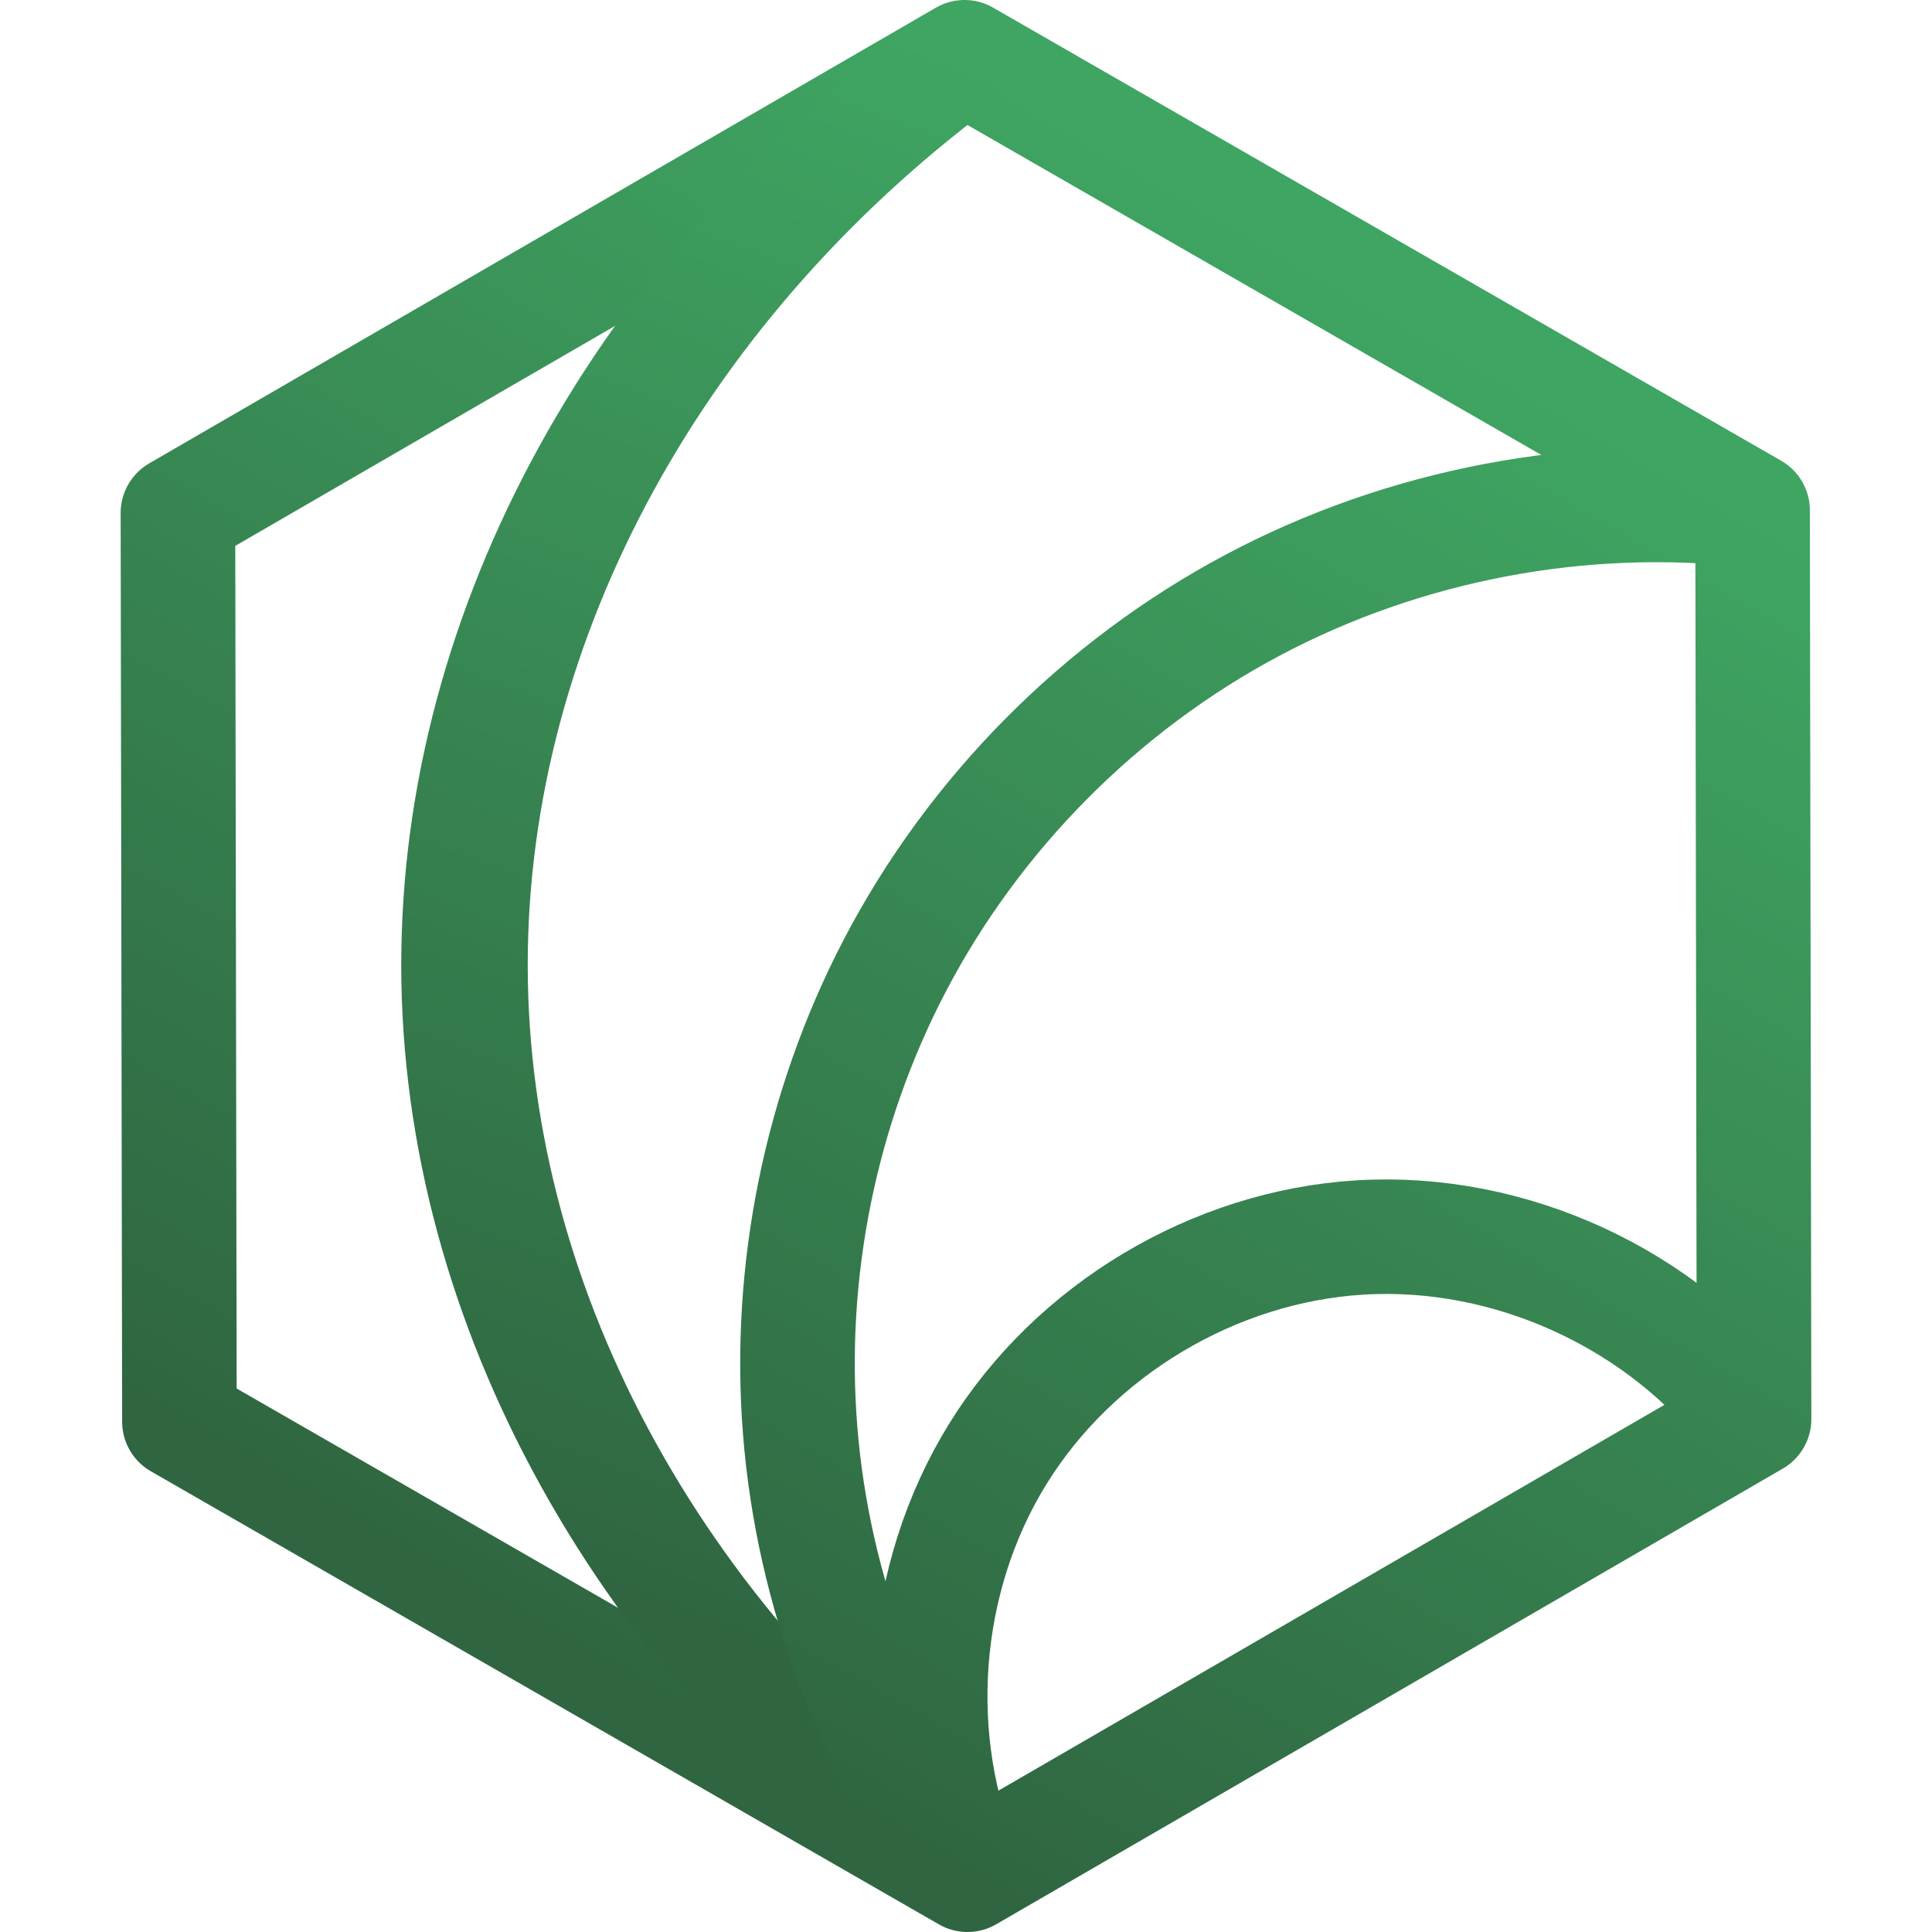
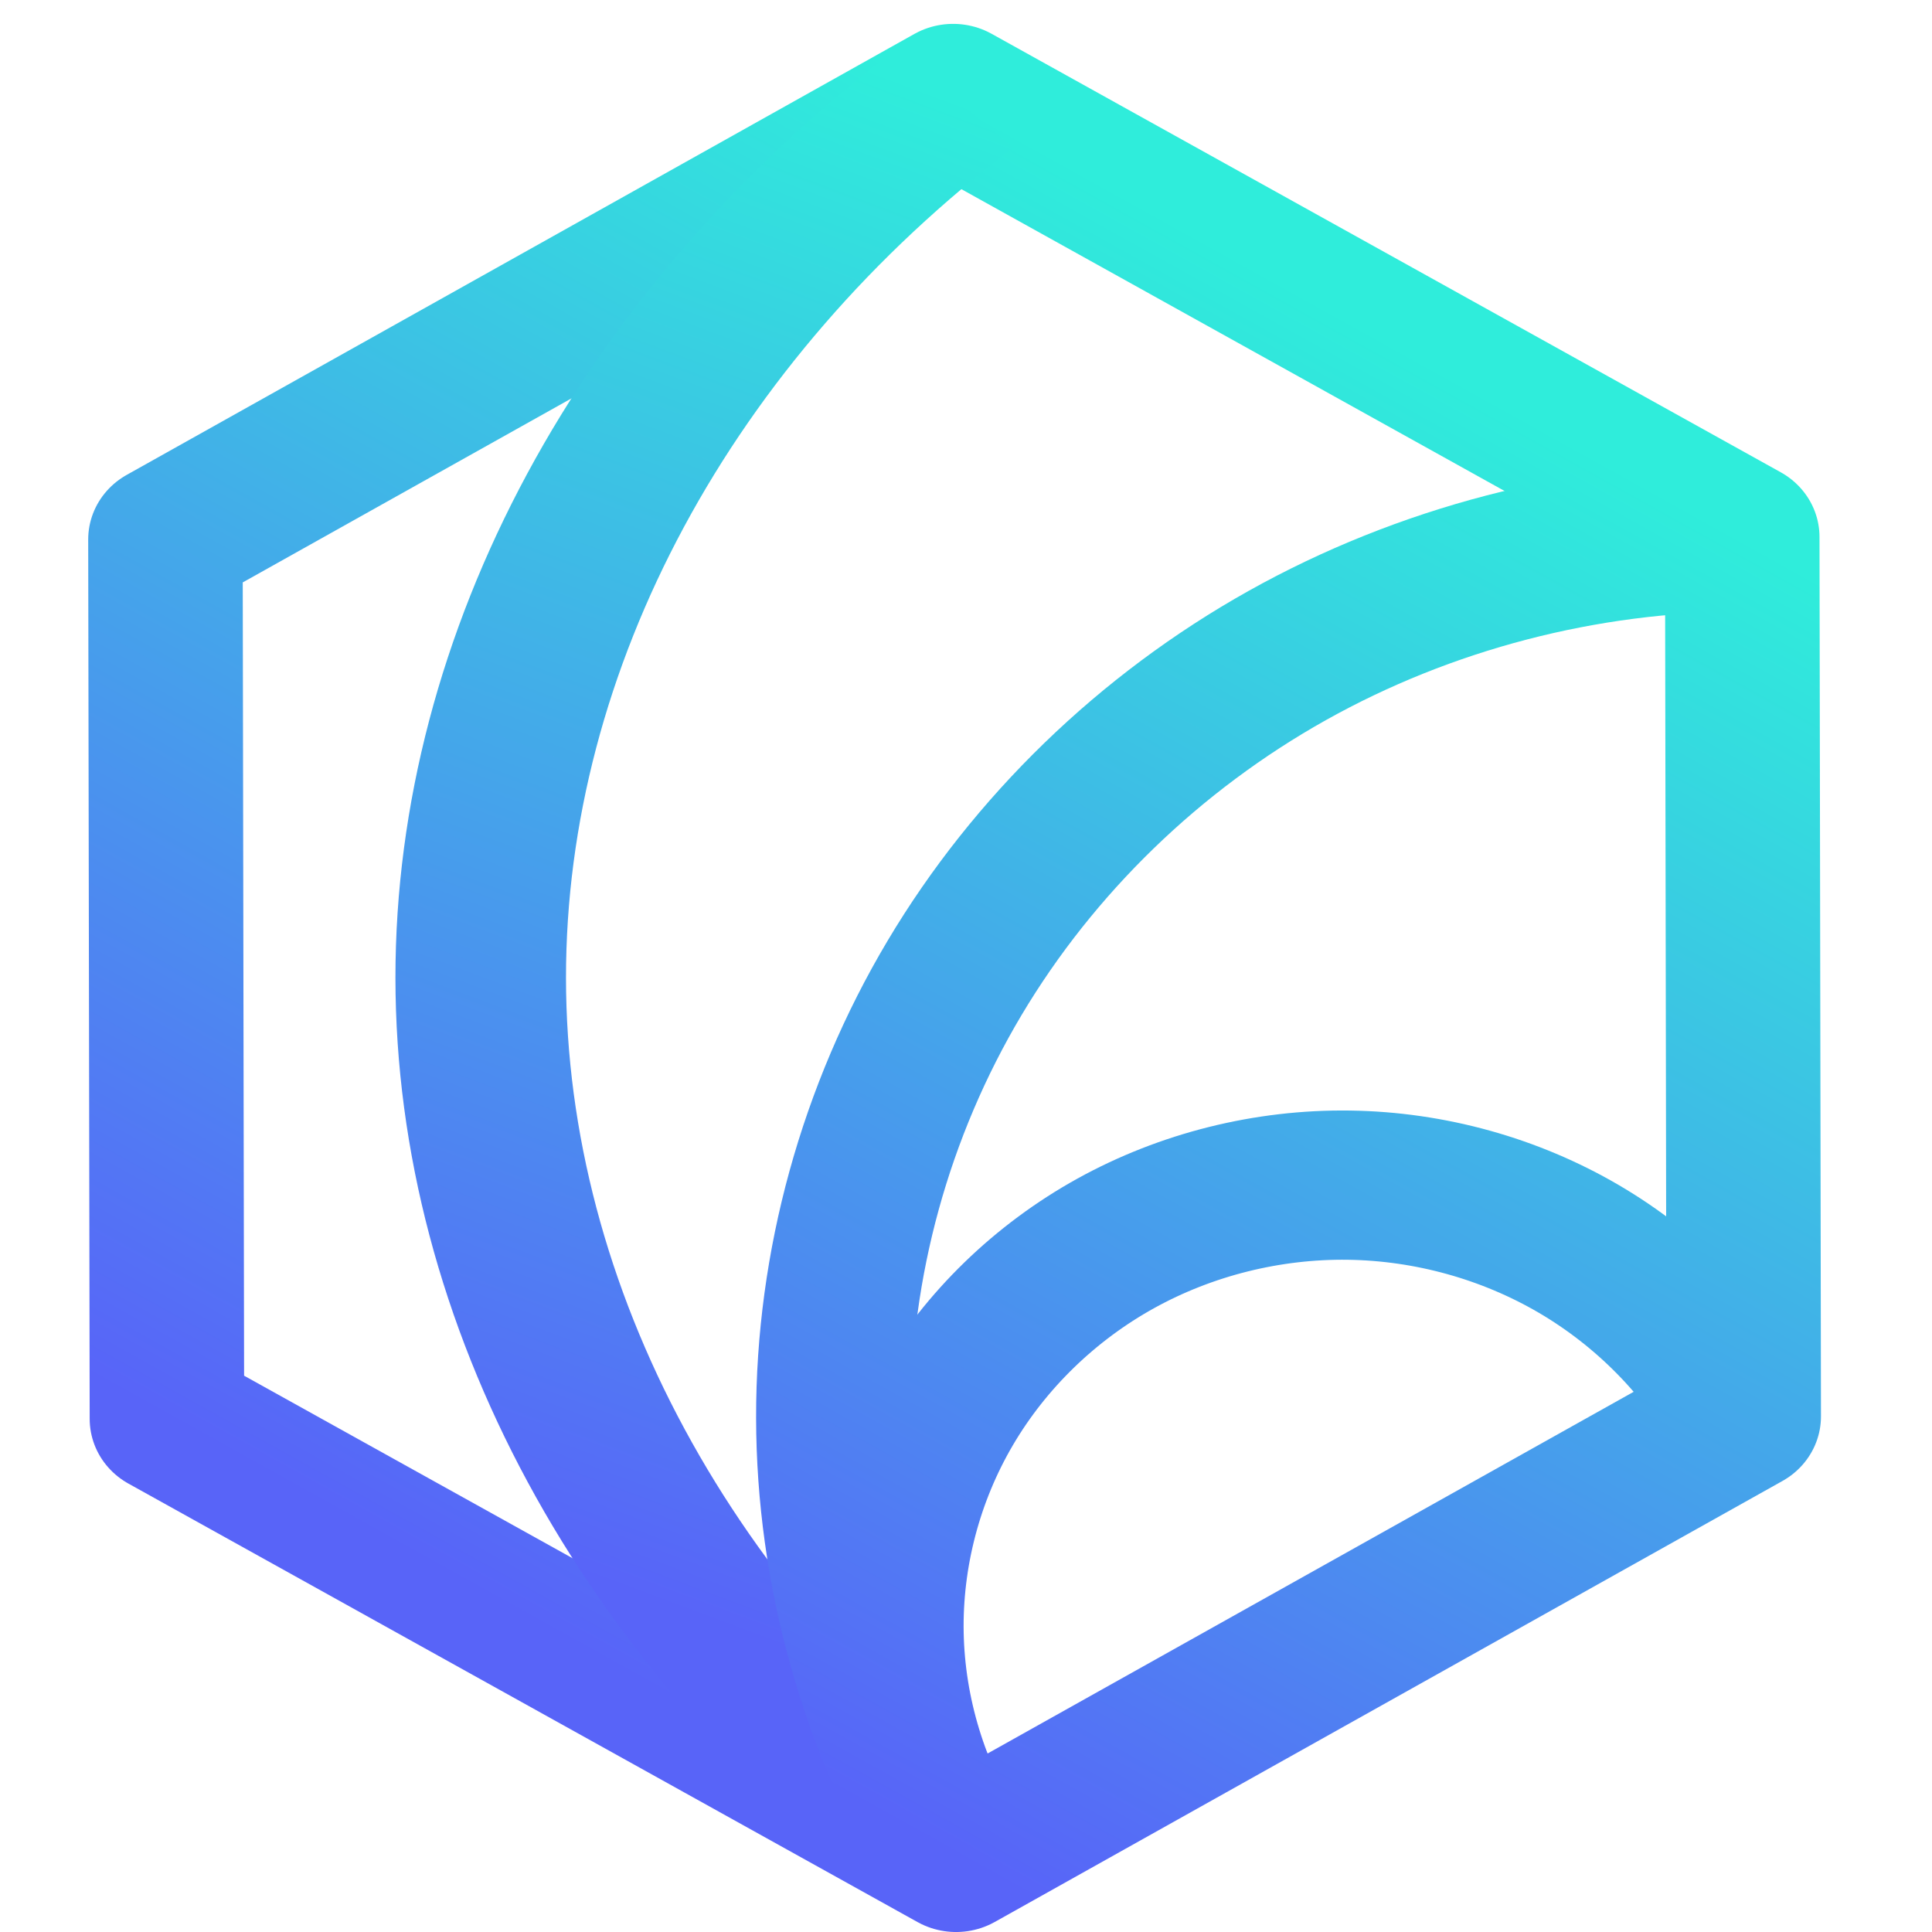
<svg xmlns="http://www.w3.org/2000/svg" xmlns:xlink="http://www.w3.org/1999/xlink" width="506" height="506" viewBox="0 0 133.879 133.879" version="1.1" id="svg884">
  <defs id="defs878">
-     <linearGradient xlink:href="#grad0" id="linearGradient2501" gradientUnits="userSpaceOnUse" x1="39.269" y1="80.547" x2="83.386" y2="3.779" gradientTransform="matrix(1.231916,0,0,1.231916,-45.01407,163.1035)" />
-     <linearGradient id="grad0">
-       <stop style="stop-color:#2f6641;stop-opacity:1;" offset="0" id="stop2491" />
-       <stop style="stop-color:#3fa562;stop-opacity:1" offset="1" id="stop2493" />
+     <linearGradient xlink:href="#linearGradient836" id="linearGradient2533-0" x1="39.269" y1="80.547" x2="83.386" y2="3.779" gradientUnits="userSpaceOnUse" />
+     <linearGradient id="linearGradient836">
+       <stop style="stop-color:#5864f8;stop-opacity:1" offset="0" id="stop832" />
+       <stop style="stop-color:#2feddb;stop-opacity:1" offset="1" id="stop834" />
    </linearGradient>
-     <linearGradient xlink:href="#grad0" id="linearGradient2517" x1="47.231" y1="80.552" x2="83.431" y2="3.769" gradientUnits="userSpaceOnUse" />
-     <linearGradient xlink:href="#grad0" id="linearGradient2525" x1="39.269" y1="80.547" x2="83.431" y2="3.769" gradientUnits="userSpaceOnUse" />
-     <linearGradient xlink:href="#grad0" id="linearGradient2533" x1="39.269" y1="80.547" x2="83.386" y2="3.779" gradientUnits="userSpaceOnUse" />
+     <linearGradient xlink:href="#linearGradient836" id="linearGradient2525-0" x1="39.269" y1="80.547" x2="83.431" y2="3.769" gradientUnits="userSpaceOnUse" />
+     <linearGradient xlink:href="#linearGradient836" id="linearGradient2517-9" x1="47.231" y1="80.552" x2="83.533" y2="3.769" gradientUnits="userSpaceOnUse" />
+     <linearGradient xlink:href="#linearGradient836" id="linearGradient2501-2" gradientUnits="userSpaceOnUse" x1="39.269" y1="80.547" x2="83.431" y2="3.769" gradientTransform="matrix(1.231916,0,0,1.231916,-45.01407,163.1035)" />
  </defs>
  <g id="layer1" transform="translate(0,-163.1208)">
-     <path style="fill:none;fill-opacity:1;stroke:url(#linearGradient2501);stroke-width:7.939;stroke-linecap:butt;stroke-linejoin:round;stroke-miterlimit:4;stroke-dasharray:none;stroke-opacity:1" id="path833" d="M 112.476,262.153 57.97,293.741 3.362,262.331 3.259,199.333 57.766,167.746 112.374,199.156 Z" transform="matrix(1.000013,0,0,0.999594,9.07093,-0.5892096)" />
-     <path style="fill:none;stroke:url(#linearGradient2517);stroke-width:5.838;stroke-linecap:butt;stroke-linejoin:miter;stroke-miterlimit:4;stroke-dasharray:none;stroke-opacity:1" d="m 83.431,3.769 c -14.448,12.75 -23.063,31.868 -23.043,51.138 0.02,19.299 8.702,38.427 23.215,51.148" id="path839" transform="matrix(1.501375,0,0,1.231157,-58.47827,162.4623)" />
-     <path style="fill:none;stroke:url(#linearGradient2525);stroke-width:6.444;stroke-linecap:butt;stroke-linejoin:miter;stroke-miterlimit:4;stroke-dasharray:none;stroke-opacity:1" d="m 127.759,29.266 c -9.621,-1.098 -19.561,0.786 -28.112,5.329 -8.551,4.543 -15.677,11.725 -20.152,20.312 -4.166,7.994 -6.029,17.173 -5.308,26.159 0.721,8.986 4.023,17.75 9.41,24.979" id="path843" transform="matrix(1.231931,0,0,1.231415,-35.94371,162.4481)" />
-     <path style="fill:none;stroke:url(#linearGradient2533);stroke-width:6.444;stroke-linecap:butt;stroke-linejoin:miter;stroke-miterlimit:4;stroke-dasharray:none;stroke-opacity:1" d="M 127.842,80.403 C 122.74,73.635 114.135,69.668 105.675,70.183 97.466,70.683 89.623,75.374 85.299,82.369 80.975,89.365 80.287,98.478 83.511,106.044" id="path847" transform="matrix(1.231931,0,0,1.231415,-35.94371,162.4481)" />
    <flowRoot xml:space="preserve" id="flowRoot2543" style="font-style:normal;font-weight:normal;font-size:40px;line-height:1.25;font-family:sans-serif;letter-spacing:0px;word-spacing:0px;fill:#000000;fill-opacity:1;stroke:none;stroke-width:19.486;stroke-miterlimit:4;stroke-dasharray:none" transform="matrix(0.3259485,0,0,0.325812,-35.94371,162.4481)">
      <flowRegion id="flowRegion2545" style="stroke-width:19.486;stroke-miterlimit:4;stroke-dasharray:none">
        <rect id="rect2547" width="394.286" height="290" x="588.571" y="87.52" style="stroke-width:19.486;stroke-miterlimit:4;stroke-dasharray:none" />
      </flowRegion>
      <flowPara id="flowPara2549" />
    </flowRoot>
+     <path style="fill:none;fill-opacity:1;stroke:url(#linearGradient2501-2);stroke-width:10.69;stroke-linecap:butt;stroke-linejoin:round;stroke-miterlimit:4;stroke-dasharray:none;stroke-opacity:1" id="path833-2" d="M 112.476,262.153 57.97,293.741 3.362,262.331 3.259,199.333 57.766,167.746 112.374,199.156 Z" transform="matrix(1.00139,0,0,0.9673748,8.200446,7.672111)" />
+     <path style="fill:none;stroke:url(#linearGradient2517-9);stroke-width:7.861;stroke-linecap:butt;stroke-linejoin:miter;stroke-miterlimit:4;stroke-dasharray:none;stroke-opacity:1" d="M 83.533,3.769 C 69.767,16.935 61.686,35.857 61.694,54.906 c 0.008,19.063 8.116,37.991 21.91,51.148" id="path839-0" transform="matrix(1.503443,0,0,1.191474,-59.4418,165.4681)" />
+     <path style="fill:none;stroke:url(#linearGradient2525-0);stroke-width:8.678;stroke-linecap:butt;stroke-linejoin:miter;stroke-miterlimit:4;stroke-dasharray:none;stroke-opacity:1" d="m 127.759,29.266 c -8.926,0.014 -17.836,2.417 -25.559,6.892 -7.723,4.475 -14.238,11.012 -18.688,18.749 -4.45,7.737 -6.824,16.655 -6.809,25.58 0.015,8.925 2.418,17.835 6.894,25.557" id="path843-0" transform="matrix(1.233628,0,0,1.191724,-36.8762,165.4543)" />
+     <path style="fill:none;stroke:url(#linearGradient2533-0);stroke-width:8.678;stroke-linecap:butt;stroke-linejoin:miter;stroke-miterlimit:4;stroke-dasharray:none;stroke-opacity:1" d="m 127.842,80.403 c -2.152,-3.987 -5.383,-7.385 -9.257,-9.735 -3.874,-2.35 -8.38,-3.646 -12.91,-3.712 -4.566,-0.067 -9.145,1.115 -13.108,3.385 -3.963,2.27 -7.3,5.621 -9.552,9.593 -2.253,3.973 -3.415,8.556 -3.329,13.123 0.087,4.566 1.423,9.102 3.825,12.987" id="path847-0" transform="matrix(1.233628,0,0,1.191724,-36.8762,165.4543)" />
  </g>
</svg>
